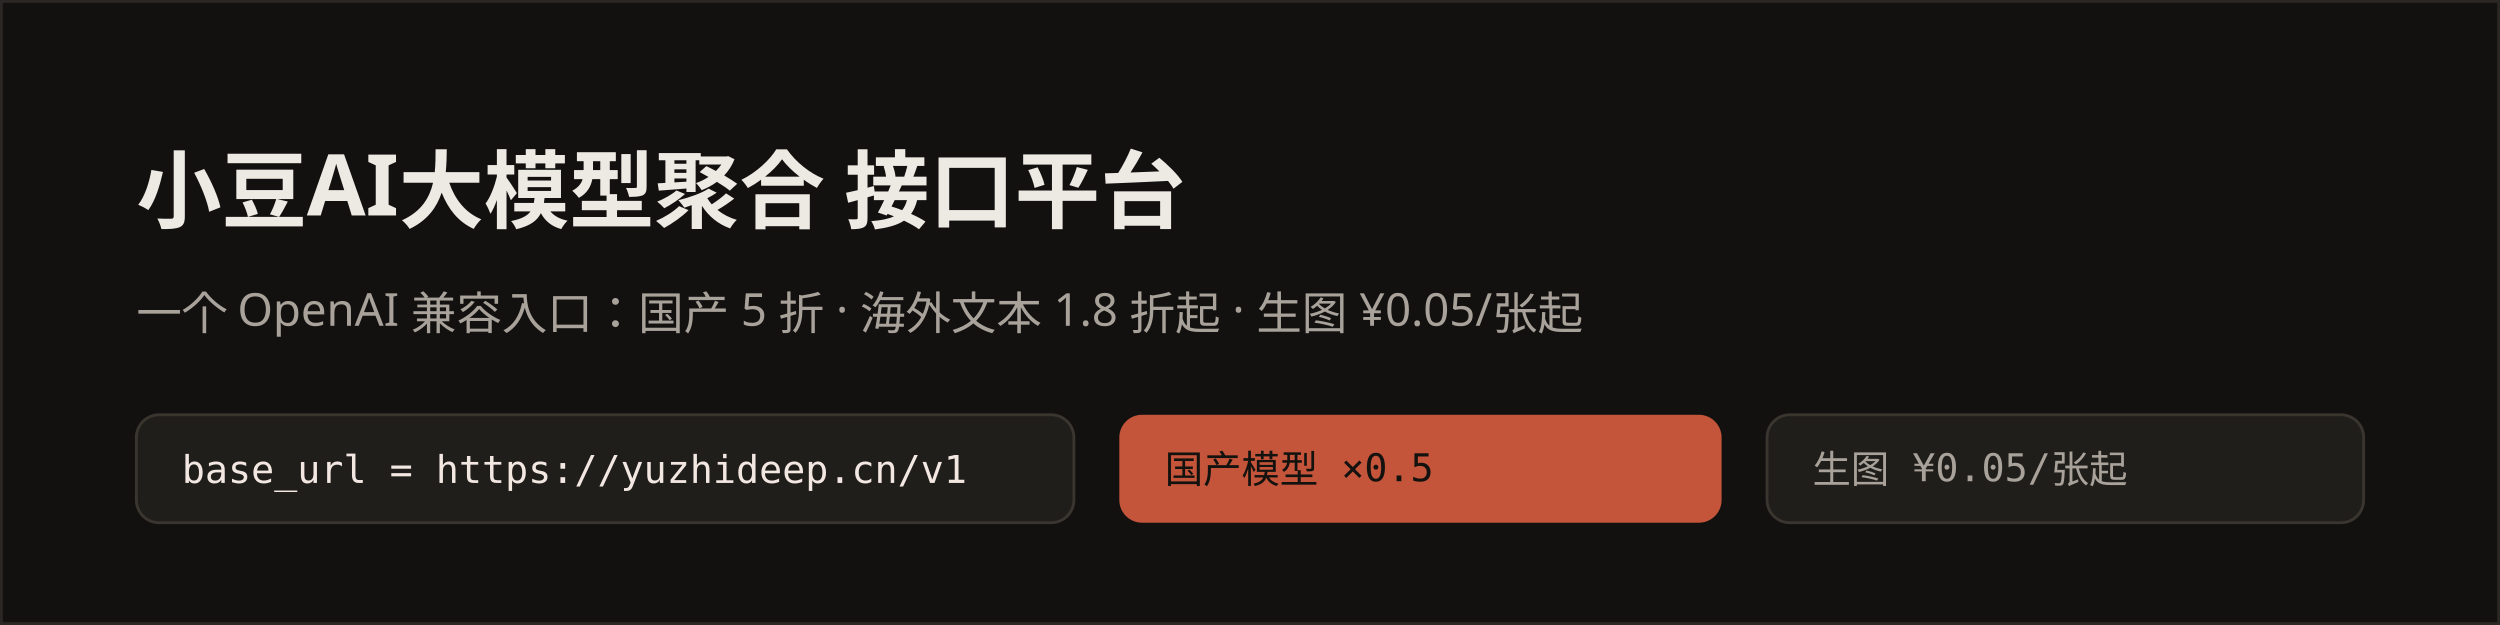
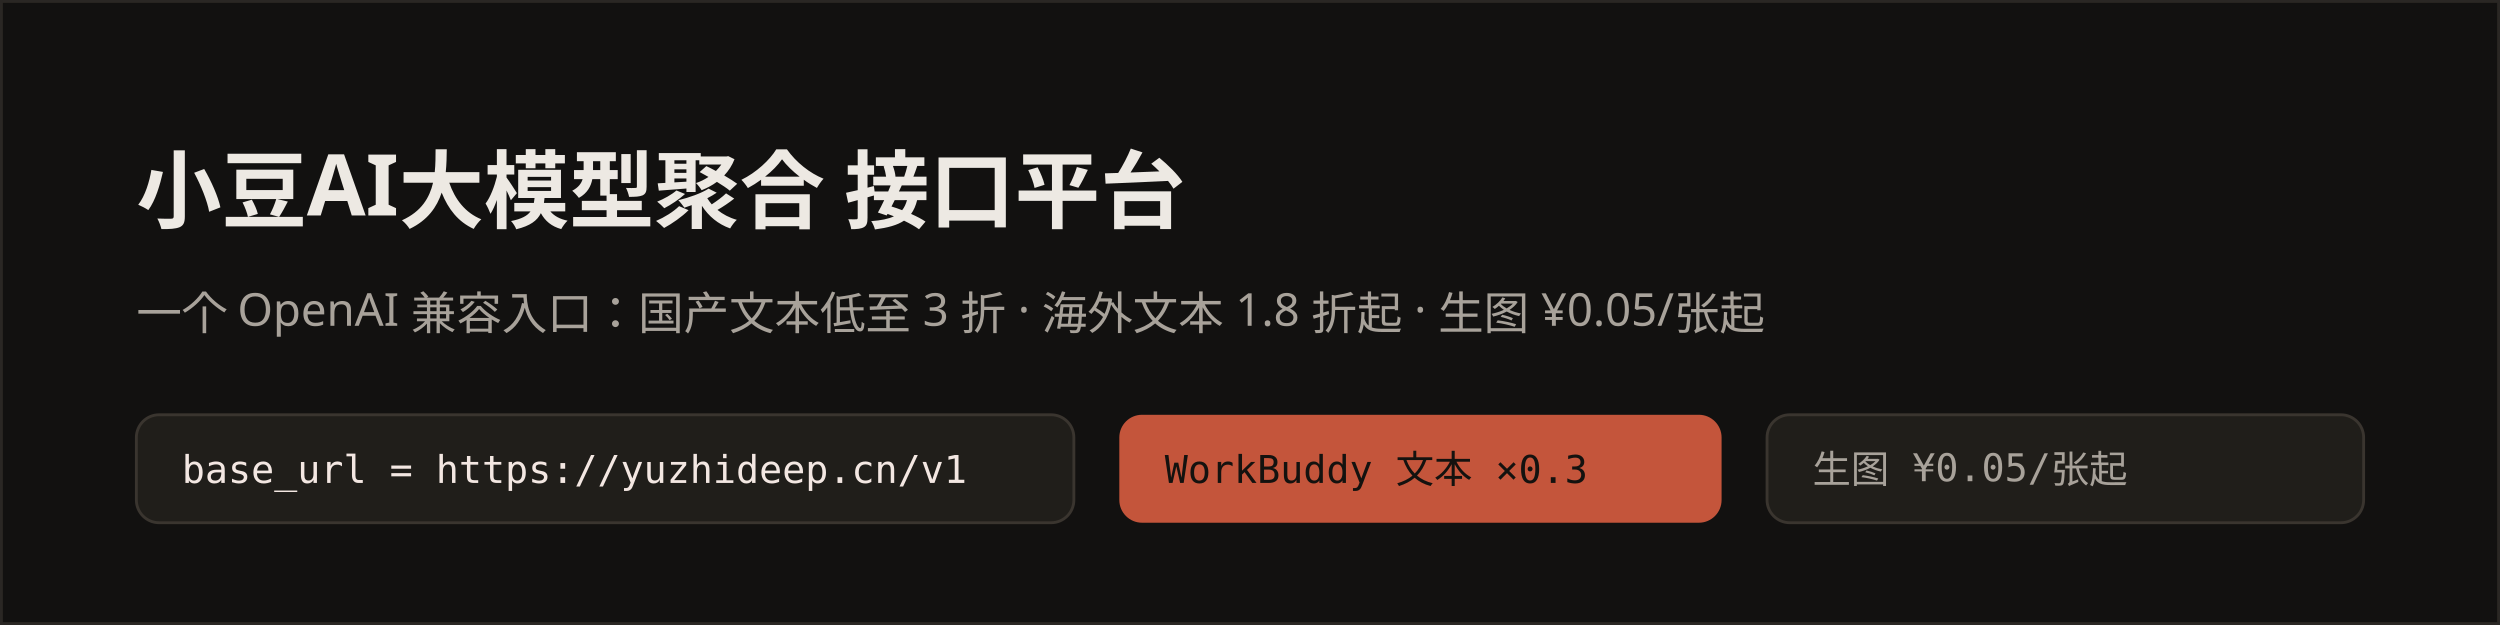
<svg xmlns="http://www.w3.org/2000/svg" width="880" height="220" viewBox="0 0 880 220" role="img" aria-labelledby="t d">
  <rect width="880" height="220" fill="#121110" />
  <rect x="0.5" y="0.5" width="879" height="219" fill="none" stroke="#2A2724" />
  <text x="48" y="78" font-family="PingFang SC, Noto Sans SC, sans-serif" font-size="30" font-weight="600" fill="#EDE9E3">小豆AI大模型聚合 接口平台</text>
-   <text x="48" y="116" font-family="PingFang SC, Noto Sans SC, sans-serif" font-size="16" fill="#A8A29A">一个 OpenAI 兼容入口：国产 5 折 · 海外文本 1.8 折起 · 生图 ¥0.05/张起</text>
+   <text x="48" y="116" font-family="PingFang SC, Noto Sans SC, sans-serif" font-size="16" fill="#A8A29A">一个 OpenAI 兼容入口：国产文本低至 3 折 · 海外文本 1.8 折起 · 生图 ¥0.05/张起</text>
  <g font-family="ui-monospace, SFMono-Regular, Menlo, monospace" font-size="13.5" fill="#F3E7E2">
    <rect x="48" y="146" width="330" height="38" rx="8" fill="#201E1A" stroke="#3A352F" />
    <text x="64" y="170">base_url = https://yuzhideep.cn/v1</text>
    <rect x="394" y="146" width="212" height="38" rx="8" fill="#C4553B" />
-     <text x="410" y="170" fill="#14120F">国产模型 ×0.5</text>
+     <text x="410" y="170" fill="#14120F">WorkBuddy 文本 ×0.3</text>
    <rect x="622" y="146" width="210" height="38" rx="8" fill="#201E1A" stroke="#3A352F" />
    <text x="638" y="170" fill="#A8A29A">生图 ¥0.05/张起</text>
  </g>
</svg>
